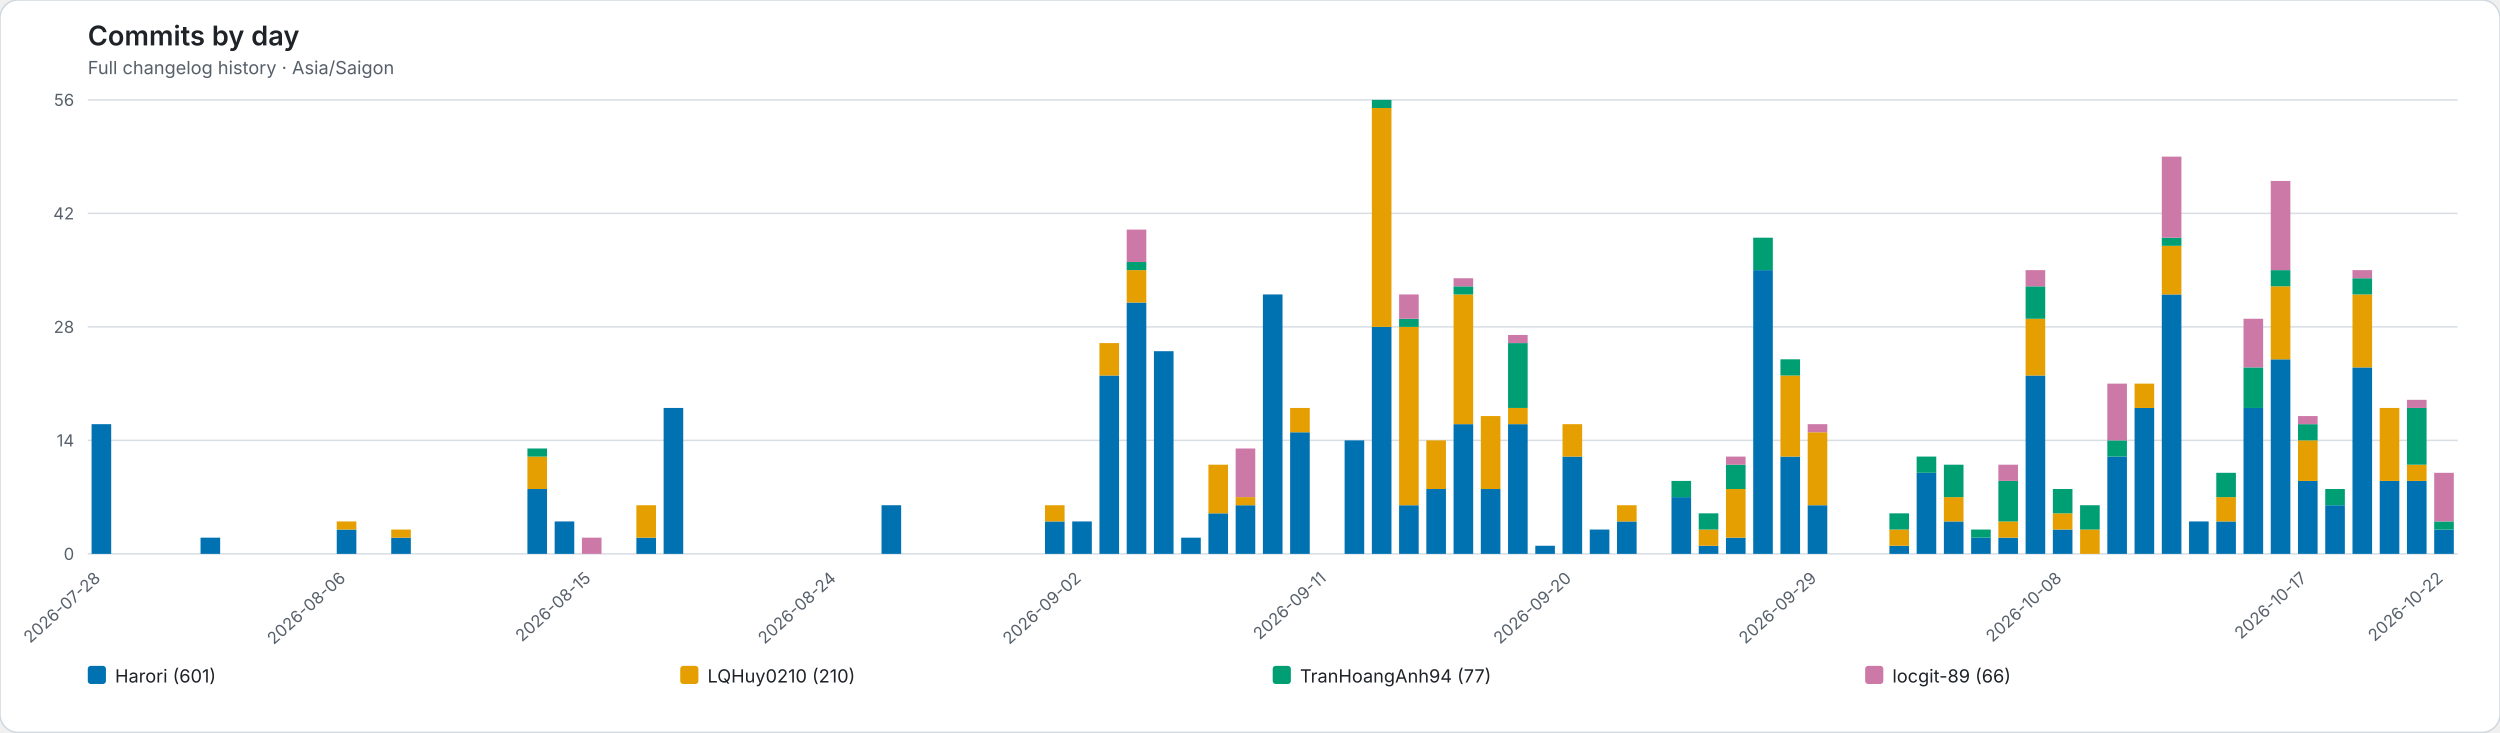
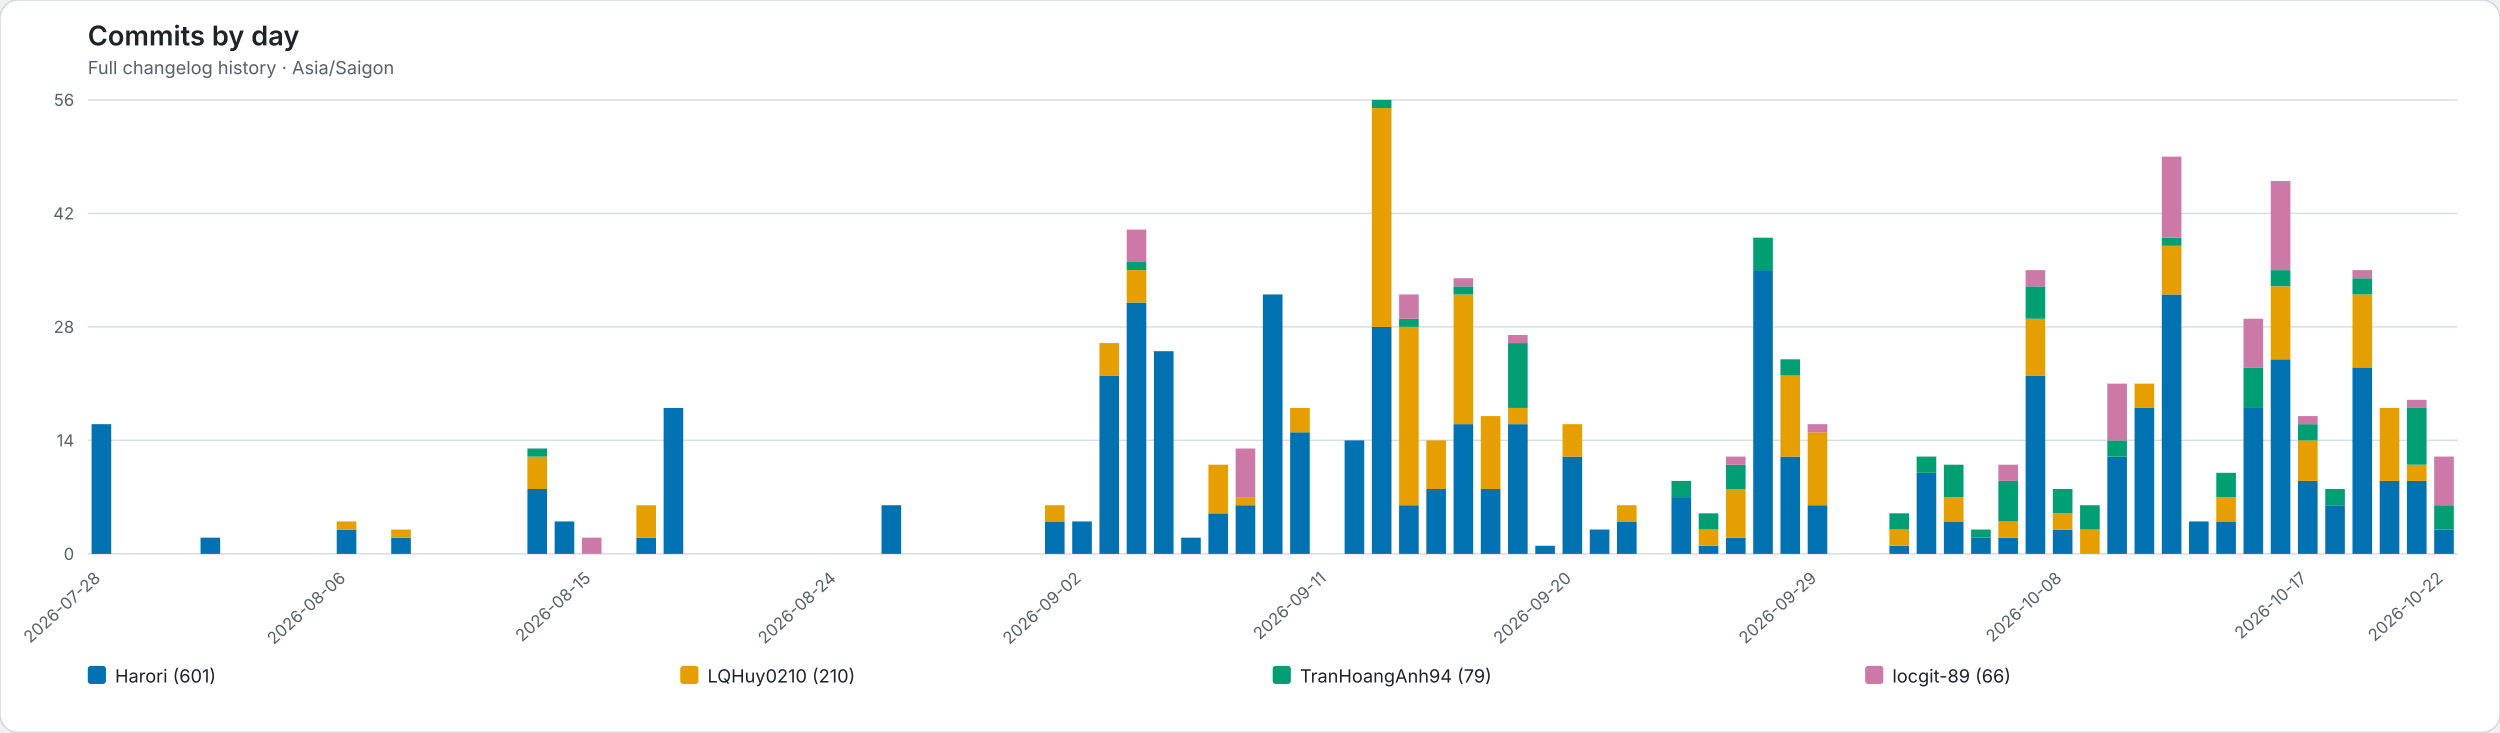
<svg xmlns="http://www.w3.org/2000/svg" role="img" viewBox="0 0 1652 484">
  <rect width="1652" height="484" rx="12" fill="#ffffff" stroke="#d0d7de" />
  <style>text{font-family:system-ui,-apple-system,BlinkMacSystemFont,"Segoe UI",sans-serif}.axis{fill:#57606a;font-size:11px}.heading{fill:#1f2328;font-size:18px;font-weight:600}.subheading{fill:#57606a;font-size:12px}.grid{stroke:#d8dee4;stroke-width:1}.legend{fill:#1f2328;font-size:12px}</style>
  <text class="heading" x="58" y="30">Commits by day</text>
  <text class="subheading" x="58" y="49">Full changelog history · Asia/Saigon</text>
  <line class="grid" x1="58" y1="366.00" x2="1624" y2="366.00" />
  <text class="axis" x="49" y="370.00" text-anchor="end">0</text>
  <line class="grid" x1="58" y1="291.00" x2="1624" y2="291.00" />
  <text class="axis" x="49" y="295.00" text-anchor="end">14</text>
  <line class="grid" x1="58" y1="216.00" x2="1624" y2="216.00" />
  <text class="axis" x="49" y="220.00" text-anchor="end">28</text>
  <line class="grid" x1="58" y1="141.00" x2="1624" y2="141.00" />
  <text class="axis" x="49" y="145.00" text-anchor="end">42</text>
  <line class="grid" x1="58" y1="66.00" x2="1624" y2="66.00" />
  <text class="axis" x="49" y="70.00" text-anchor="end">56</text>
  <g data-date="2026-07-28">
    <rect x="60.52" y="280.29" width="12.96" height="85.71" fill="#0072B2" />
  </g>
  <text class="axis" x="67.00" y="383" text-anchor="end" transform="rotate(-42 67.00 383)">2026-07-28</text>
  <g data-date="2026-07-29">
  </g>
  <g data-date="2026-07-30">
  </g>
  <g data-date="2026-07-31">
  </g>
  <g data-date="2026-08-01">
    <rect x="132.52" y="355.29" width="12.96" height="10.71" fill="#0072B2" />
  </g>
  <g data-date="2026-08-02">
  </g>
  <g data-date="2026-08-03">
  </g>
  <g data-date="2026-08-04">
  </g>
  <g data-date="2026-08-05">
  </g>
  <g data-date="2026-08-06">
    <rect x="222.52" y="349.93" width="12.96" height="16.07" fill="#0072B2" />
    <rect x="222.52" y="344.57" width="12.96" height="5.36" fill="#E69F00" />
  </g>
  <text class="axis" x="229.00" y="383" text-anchor="end" transform="rotate(-42 229.00 383)">2026-08-06</text>
  <g data-date="2026-08-07">
  </g>
  <g data-date="2026-08-08">
    <rect x="258.52" y="355.29" width="12.96" height="10.71" fill="#0072B2" />
    <rect x="258.52" y="349.93" width="12.96" height="5.36" fill="#E69F00" />
  </g>
  <g data-date="2026-08-09">
  </g>
  <g data-date="2026-08-10">
  </g>
  <g data-date="2026-08-11">
  </g>
  <g data-date="2026-08-12">
  </g>
  <g data-date="2026-08-13">
    <rect x="348.52" y="323.14" width="12.96" height="42.86" fill="#0072B2" />
    <rect x="348.52" y="301.71" width="12.96" height="21.43" fill="#E69F00" />
    <rect x="348.52" y="296.36" width="12.96" height="5.36" fill="#009E73" />
  </g>
  <g data-date="2026-08-14">
    <rect x="366.52" y="344.57" width="12.96" height="21.43" fill="#0072B2" />
  </g>
  <g data-date="2026-08-15">
    <rect x="384.52" y="355.29" width="12.96" height="10.71" fill="#CC79A7" />
  </g>
  <text class="axis" x="391.00" y="383" text-anchor="end" transform="rotate(-42 391.00 383)">2026-08-15</text>
  <g data-date="2026-08-16">
  </g>
  <g data-date="2026-08-17">
    <rect x="420.52" y="355.29" width="12.96" height="10.71" fill="#0072B2" />
    <rect x="420.52" y="333.86" width="12.96" height="21.43" fill="#E69F00" />
  </g>
  <g data-date="2026-08-18">
    <rect x="438.52" y="269.57" width="12.96" height="96.43" fill="#0072B2" />
  </g>
  <g data-date="2026-08-19">
  </g>
  <g data-date="2026-08-20">
  </g>
  <g data-date="2026-08-21">
  </g>
  <g data-date="2026-08-22">
  </g>
  <g data-date="2026-08-23">
  </g>
  <g data-date="2026-08-24">
  </g>
  <text class="axis" x="553.00" y="383" text-anchor="end" transform="rotate(-42 553.00 383)">2026-08-24</text>
  <g data-date="2026-08-25">
  </g>
  <g data-date="2026-08-26">
    <rect x="582.52" y="333.86" width="12.96" height="32.14" fill="#0072B2" />
  </g>
  <g data-date="2026-08-27">
  </g>
  <g data-date="2026-08-28">
  </g>
  <g data-date="2026-08-29">
  </g>
  <g data-date="2026-08-30">
  </g>
  <g data-date="2026-08-31">
  </g>
  <g data-date="2026-09-01">
    <rect x="690.52" y="344.57" width="12.96" height="21.43" fill="#0072B2" />
    <rect x="690.52" y="333.86" width="12.96" height="10.71" fill="#E69F00" />
  </g>
  <g data-date="2026-09-02">
    <rect x="708.52" y="344.57" width="12.96" height="21.43" fill="#0072B2" />
  </g>
  <text class="axis" x="715.00" y="383" text-anchor="end" transform="rotate(-42 715.00 383)">2026-09-02</text>
  <g data-date="2026-09-03">
    <rect x="726.52" y="248.14" width="12.96" height="117.86" fill="#0072B2" />
    <rect x="726.52" y="226.71" width="12.96" height="21.43" fill="#E69F00" />
  </g>
  <g data-date="2026-09-04">
    <rect x="744.52" y="199.93" width="12.96" height="166.07" fill="#0072B2" />
    <rect x="744.52" y="178.50" width="12.96" height="21.43" fill="#E69F00" />
    <rect x="744.52" y="173.14" width="12.96" height="5.36" fill="#009E73" />
    <rect x="744.52" y="151.71" width="12.96" height="21.43" fill="#CC79A7" />
  </g>
  <g data-date="2026-09-05">
    <rect x="762.52" y="232.07" width="12.96" height="133.93" fill="#0072B2" />
  </g>
  <g data-date="2026-09-06">
    <rect x="780.52" y="355.29" width="12.96" height="10.71" fill="#0072B2" />
  </g>
  <g data-date="2026-09-07">
    <rect x="798.52" y="339.21" width="12.96" height="26.79" fill="#0072B2" />
    <rect x="798.52" y="307.07" width="12.96" height="32.14" fill="#E69F00" />
  </g>
  <g data-date="2026-09-08">
    <rect x="816.52" y="333.86" width="12.96" height="32.14" fill="#0072B2" />
    <rect x="816.52" y="328.50" width="12.96" height="5.36" fill="#E69F00" />
    <rect x="816.52" y="296.36" width="12.96" height="32.14" fill="#CC79A7" />
  </g>
  <g data-date="2026-09-09">
    <rect x="834.52" y="194.57" width="12.96" height="171.43" fill="#0072B2" />
  </g>
  <g data-date="2026-09-10">
    <rect x="852.52" y="285.64" width="12.96" height="80.36" fill="#0072B2" />
    <rect x="852.52" y="269.57" width="12.96" height="16.07" fill="#E69F00" />
  </g>
  <g data-date="2026-09-11">
  </g>
  <text class="axis" x="877.00" y="383" text-anchor="end" transform="rotate(-42 877.00 383)">2026-09-11</text>
  <g data-date="2026-09-12">
    <rect x="888.52" y="291.00" width="12.96" height="75.00" fill="#0072B2" />
  </g>
  <g data-date="2026-09-13">
    <rect x="906.52" y="216.00" width="12.96" height="150.00" fill="#0072B2" />
    <rect x="906.52" y="71.36" width="12.96" height="144.64" fill="#E69F00" />
    <rect x="906.52" y="66.00" width="12.96" height="5.36" fill="#009E73" />
  </g>
  <g data-date="2026-09-14">
    <rect x="924.52" y="333.86" width="12.96" height="32.14" fill="#0072B2" />
    <rect x="924.52" y="216.00" width="12.96" height="117.86" fill="#E69F00" />
    <rect x="924.52" y="210.64" width="12.96" height="5.36" fill="#009E73" />
    <rect x="924.52" y="194.57" width="12.96" height="16.07" fill="#CC79A7" />
  </g>
  <g data-date="2026-09-15">
    <rect x="942.52" y="323.14" width="12.96" height="42.86" fill="#0072B2" />
    <rect x="942.52" y="291.00" width="12.96" height="32.14" fill="#E69F00" />
  </g>
  <g data-date="2026-09-16">
    <rect x="960.52" y="280.29" width="12.96" height="85.71" fill="#0072B2" />
    <rect x="960.52" y="194.57" width="12.96" height="85.71" fill="#E69F00" />
    <rect x="960.52" y="189.21" width="12.96" height="5.36" fill="#009E73" />
    <rect x="960.52" y="183.86" width="12.96" height="5.36" fill="#CC79A7" />
  </g>
  <g data-date="2026-09-17">
    <rect x="978.52" y="323.14" width="12.96" height="42.86" fill="#0072B2" />
    <rect x="978.52" y="274.93" width="12.96" height="48.21" fill="#E69F00" />
  </g>
  <g data-date="2026-09-18">
    <rect x="996.52" y="280.29" width="12.96" height="85.71" fill="#0072B2" />
    <rect x="996.52" y="269.57" width="12.96" height="10.71" fill="#E69F00" />
    <rect x="996.52" y="226.71" width="12.96" height="42.86" fill="#009E73" />
    <rect x="996.52" y="221.36" width="12.96" height="5.36" fill="#CC79A7" />
  </g>
  <g data-date="2026-09-19">
    <rect x="1014.52" y="360.64" width="12.96" height="5.36" fill="#0072B2" />
  </g>
  <g data-date="2026-09-20">
    <rect x="1032.52" y="301.71" width="12.96" height="64.29" fill="#0072B2" />
    <rect x="1032.52" y="280.29" width="12.96" height="21.43" fill="#E69F00" />
  </g>
  <text class="axis" x="1039.00" y="383" text-anchor="end" transform="rotate(-42 1039.00 383)">2026-09-20</text>
  <g data-date="2026-09-21">
    <rect x="1050.52" y="349.93" width="12.96" height="16.07" fill="#0072B2" />
  </g>
  <g data-date="2026-09-22">
    <rect x="1068.52" y="344.57" width="12.96" height="21.43" fill="#0072B2" />
    <rect x="1068.52" y="333.86" width="12.96" height="10.71" fill="#E69F00" />
  </g>
  <g data-date="2026-09-23">
  </g>
  <g data-date="2026-09-24">
    <rect x="1104.52" y="328.50" width="12.96" height="37.50" fill="#0072B2" />
    <rect x="1104.52" y="317.79" width="12.96" height="10.71" fill="#009E73" />
  </g>
  <g data-date="2026-09-25">
    <rect x="1122.52" y="360.64" width="12.96" height="5.36" fill="#0072B2" />
    <rect x="1122.52" y="349.93" width="12.96" height="10.71" fill="#E69F00" />
    <rect x="1122.52" y="339.21" width="12.96" height="10.71" fill="#009E73" />
  </g>
  <g data-date="2026-09-26">
    <rect x="1140.52" y="355.29" width="12.96" height="10.71" fill="#0072B2" />
    <rect x="1140.52" y="323.14" width="12.96" height="32.14" fill="#E69F00" />
    <rect x="1140.52" y="307.07" width="12.96" height="16.07" fill="#009E73" />
    <rect x="1140.52" y="301.71" width="12.96" height="5.36" fill="#CC79A7" />
  </g>
  <g data-date="2026-09-27">
    <rect x="1158.52" y="178.50" width="12.96" height="187.50" fill="#0072B2" />
    <rect x="1158.52" y="157.07" width="12.96" height="21.43" fill="#009E73" />
  </g>
  <g data-date="2026-09-28">
    <rect x="1176.52" y="301.71" width="12.96" height="64.29" fill="#0072B2" />
    <rect x="1176.52" y="248.14" width="12.96" height="53.57" fill="#E69F00" />
    <rect x="1176.52" y="237.43" width="12.96" height="10.71" fill="#009E73" />
  </g>
  <g data-date="2026-09-29">
    <rect x="1194.52" y="333.86" width="12.96" height="32.14" fill="#0072B2" />
    <rect x="1194.52" y="285.64" width="12.96" height="48.21" fill="#E69F00" />
    <rect x="1194.52" y="280.29" width="12.96" height="5.36" fill="#CC79A7" />
  </g>
  <text class="axis" x="1201.00" y="383" text-anchor="end" transform="rotate(-42 1201.00 383)">2026-09-29</text>
  <g data-date="2026-09-30">
  </g>
  <g data-date="2026-10-01">
  </g>
  <g data-date="2026-10-02">
    <rect x="1248.52" y="360.64" width="12.96" height="5.36" fill="#0072B2" />
    <rect x="1248.52" y="349.93" width="12.96" height="10.71" fill="#E69F00" />
    <rect x="1248.52" y="339.21" width="12.96" height="10.71" fill="#009E73" />
  </g>
  <g data-date="2026-10-03">
    <rect x="1266.52" y="312.43" width="12.96" height="53.57" fill="#0072B2" />
    <rect x="1266.52" y="301.71" width="12.96" height="10.71" fill="#009E73" />
  </g>
  <g data-date="2026-10-04">
    <rect x="1284.52" y="344.57" width="12.96" height="21.43" fill="#0072B2" />
    <rect x="1284.52" y="328.50" width="12.96" height="16.07" fill="#E69F00" />
    <rect x="1284.52" y="307.07" width="12.96" height="21.43" fill="#009E73" />
  </g>
  <g data-date="2026-10-05">
    <rect x="1302.52" y="355.29" width="12.96" height="10.71" fill="#0072B2" />
    <rect x="1302.52" y="349.93" width="12.96" height="5.36" fill="#009E73" />
  </g>
  <g data-date="2026-10-06">
    <rect x="1320.52" y="355.29" width="12.96" height="10.71" fill="#0072B2" />
    <rect x="1320.52" y="344.57" width="12.96" height="10.71" fill="#E69F00" />
    <rect x="1320.52" y="317.79" width="12.96" height="26.79" fill="#009E73" />
    <rect x="1320.52" y="307.07" width="12.96" height="10.71" fill="#CC79A7" />
  </g>
  <g data-date="2026-10-07">
    <rect x="1338.52" y="248.14" width="12.96" height="117.86" fill="#0072B2" />
    <rect x="1338.52" y="210.64" width="12.96" height="37.50" fill="#E69F00" />
    <rect x="1338.52" y="189.21" width="12.96" height="21.43" fill="#009E73" />
    <rect x="1338.52" y="178.50" width="12.96" height="10.71" fill="#CC79A7" />
  </g>
  <g data-date="2026-10-08">
    <rect x="1356.52" y="349.93" width="12.96" height="16.07" fill="#0072B2" />
    <rect x="1356.52" y="339.21" width="12.96" height="10.71" fill="#E69F00" />
    <rect x="1356.52" y="323.14" width="12.96" height="16.07" fill="#009E73" />
  </g>
  <text class="axis" x="1363.00" y="383" text-anchor="end" transform="rotate(-42 1363.00 383)">2026-10-08</text>
  <g data-date="2026-10-09">
    <rect x="1374.52" y="349.93" width="12.96" height="16.07" fill="#E69F00" />
    <rect x="1374.52" y="333.86" width="12.96" height="16.07" fill="#009E73" />
  </g>
  <g data-date="2026-10-10">
    <rect x="1392.52" y="301.71" width="12.96" height="64.29" fill="#0072B2" />
    <rect x="1392.52" y="291.00" width="12.96" height="10.71" fill="#009E73" />
    <rect x="1392.52" y="253.50" width="12.96" height="37.50" fill="#CC79A7" />
  </g>
  <g data-date="2026-10-11">
    <rect x="1410.52" y="269.57" width="12.96" height="96.43" fill="#0072B2" />
    <rect x="1410.52" y="253.50" width="12.96" height="16.07" fill="#E69F00" />
  </g>
  <g data-date="2026-10-12">
    <rect x="1428.52" y="194.57" width="12.96" height="171.43" fill="#0072B2" />
    <rect x="1428.52" y="162.43" width="12.96" height="32.14" fill="#E69F00" />
    <rect x="1428.52" y="157.07" width="12.96" height="5.36" fill="#009E73" />
    <rect x="1428.52" y="103.50" width="12.96" height="53.57" fill="#CC79A7" />
  </g>
  <g data-date="2026-10-13">
    <rect x="1446.52" y="344.57" width="12.96" height="21.43" fill="#0072B2" />
  </g>
  <g data-date="2026-10-14">
    <rect x="1464.52" y="344.57" width="12.96" height="21.43" fill="#0072B2" />
    <rect x="1464.52" y="328.50" width="12.96" height="16.07" fill="#E69F00" />
    <rect x="1464.52" y="312.43" width="12.96" height="16.07" fill="#009E73" />
  </g>
  <g data-date="2026-10-15">
    <rect x="1482.52" y="269.57" width="12.96" height="96.43" fill="#0072B2" />
    <rect x="1482.52" y="242.79" width="12.96" height="26.79" fill="#009E73" />
    <rect x="1482.52" y="210.64" width="12.96" height="32.14" fill="#CC79A7" />
  </g>
  <g data-date="2026-10-16">
    <rect x="1500.52" y="237.43" width="12.96" height="128.57" fill="#0072B2" />
    <rect x="1500.52" y="189.21" width="12.96" height="48.21" fill="#E69F00" />
    <rect x="1500.52" y="178.50" width="12.96" height="10.71" fill="#009E73" />
    <rect x="1500.52" y="119.57" width="12.96" height="58.93" fill="#CC79A7" />
  </g>
  <g data-date="2026-10-17">
    <rect x="1518.52" y="317.79" width="12.96" height="48.21" fill="#0072B2" />
    <rect x="1518.52" y="291.00" width="12.96" height="26.79" fill="#E69F00" />
    <rect x="1518.52" y="280.29" width="12.96" height="10.71" fill="#009E73" />
    <rect x="1518.52" y="274.93" width="12.96" height="5.36" fill="#CC79A7" />
  </g>
  <text class="axis" x="1525.00" y="383" text-anchor="end" transform="rotate(-42 1525.00 383)">2026-10-17</text>
  <g data-date="2026-10-18">
    <rect x="1536.52" y="333.86" width="12.96" height="32.14" fill="#0072B2" />
    <rect x="1536.52" y="323.14" width="12.96" height="10.71" fill="#009E73" />
  </g>
  <g data-date="2026-10-19">
    <rect x="1554.52" y="242.79" width="12.96" height="123.21" fill="#0072B2" />
    <rect x="1554.52" y="194.57" width="12.96" height="48.21" fill="#E69F00" />
    <rect x="1554.52" y="183.86" width="12.96" height="10.71" fill="#009E73" />
    <rect x="1554.52" y="178.50" width="12.96" height="5.36" fill="#CC79A7" />
  </g>
  <g data-date="2026-10-20">
    <rect x="1572.52" y="317.79" width="12.96" height="48.21" fill="#0072B2" />
    <rect x="1572.52" y="269.57" width="12.96" height="48.21" fill="#E69F00" />
  </g>
  <g data-date="2026-10-21">
    <rect x="1590.52" y="317.79" width="12.96" height="48.21" fill="#0072B2" />
    <rect x="1590.52" y="307.07" width="12.96" height="10.71" fill="#E69F00" />
    <rect x="1590.52" y="269.57" width="12.96" height="37.50" fill="#009E73" />
    <rect x="1590.52" y="264.21" width="12.96" height="5.36" fill="#CC79A7" />
  </g>
  <g data-date="2026-10-22">
    <rect x="1608.52" y="349.93" width="12.96" height="16.07" fill="#0072B2" />
-     <rect x="1608.52" y="344.57" width="12.96" height="5.36" fill="#009E73" />
-     <rect x="1608.52" y="312.43" width="12.96" height="32.14" fill="#CC79A7" />
+     <rect x="1608.52" y="333.86" width="12.96" height="16.07" fill="#009E73" />
+     <rect x="1608.52" y="301.71" width="12.96" height="32.14" fill="#CC79A7" />
  </g>
  <text class="axis" x="1615.00" y="383" text-anchor="end" transform="rotate(-42 1615.00 383)">2026-10-22</text>
  <rect x="58.00" y="440" width="12" height="12" rx="2" fill="#0072B2" />
  <text class="legend" x="76.00" y="451">Harori (601)</text>
  <rect x="449.50" y="440" width="12" height="12" rx="2" fill="#E69F00" />
  <text class="legend" x="467.50" y="451">LQHuy0210 (210)</text>
  <rect x="841.00" y="440" width="12" height="12" rx="2" fill="#009E73" />
-   <text class="legend" x="859.00" y="451">TranHoangAnh94 (77)</text>
+   <text class="legend" x="859.00" y="451">TranHoangAnh94 (79)</text>
  <rect x="1232.50" y="440" width="12" height="12" rx="2" fill="#CC79A7" />
  <text class="legend" x="1250.50" y="451">locgit-89 (66)</text>
</svg>
